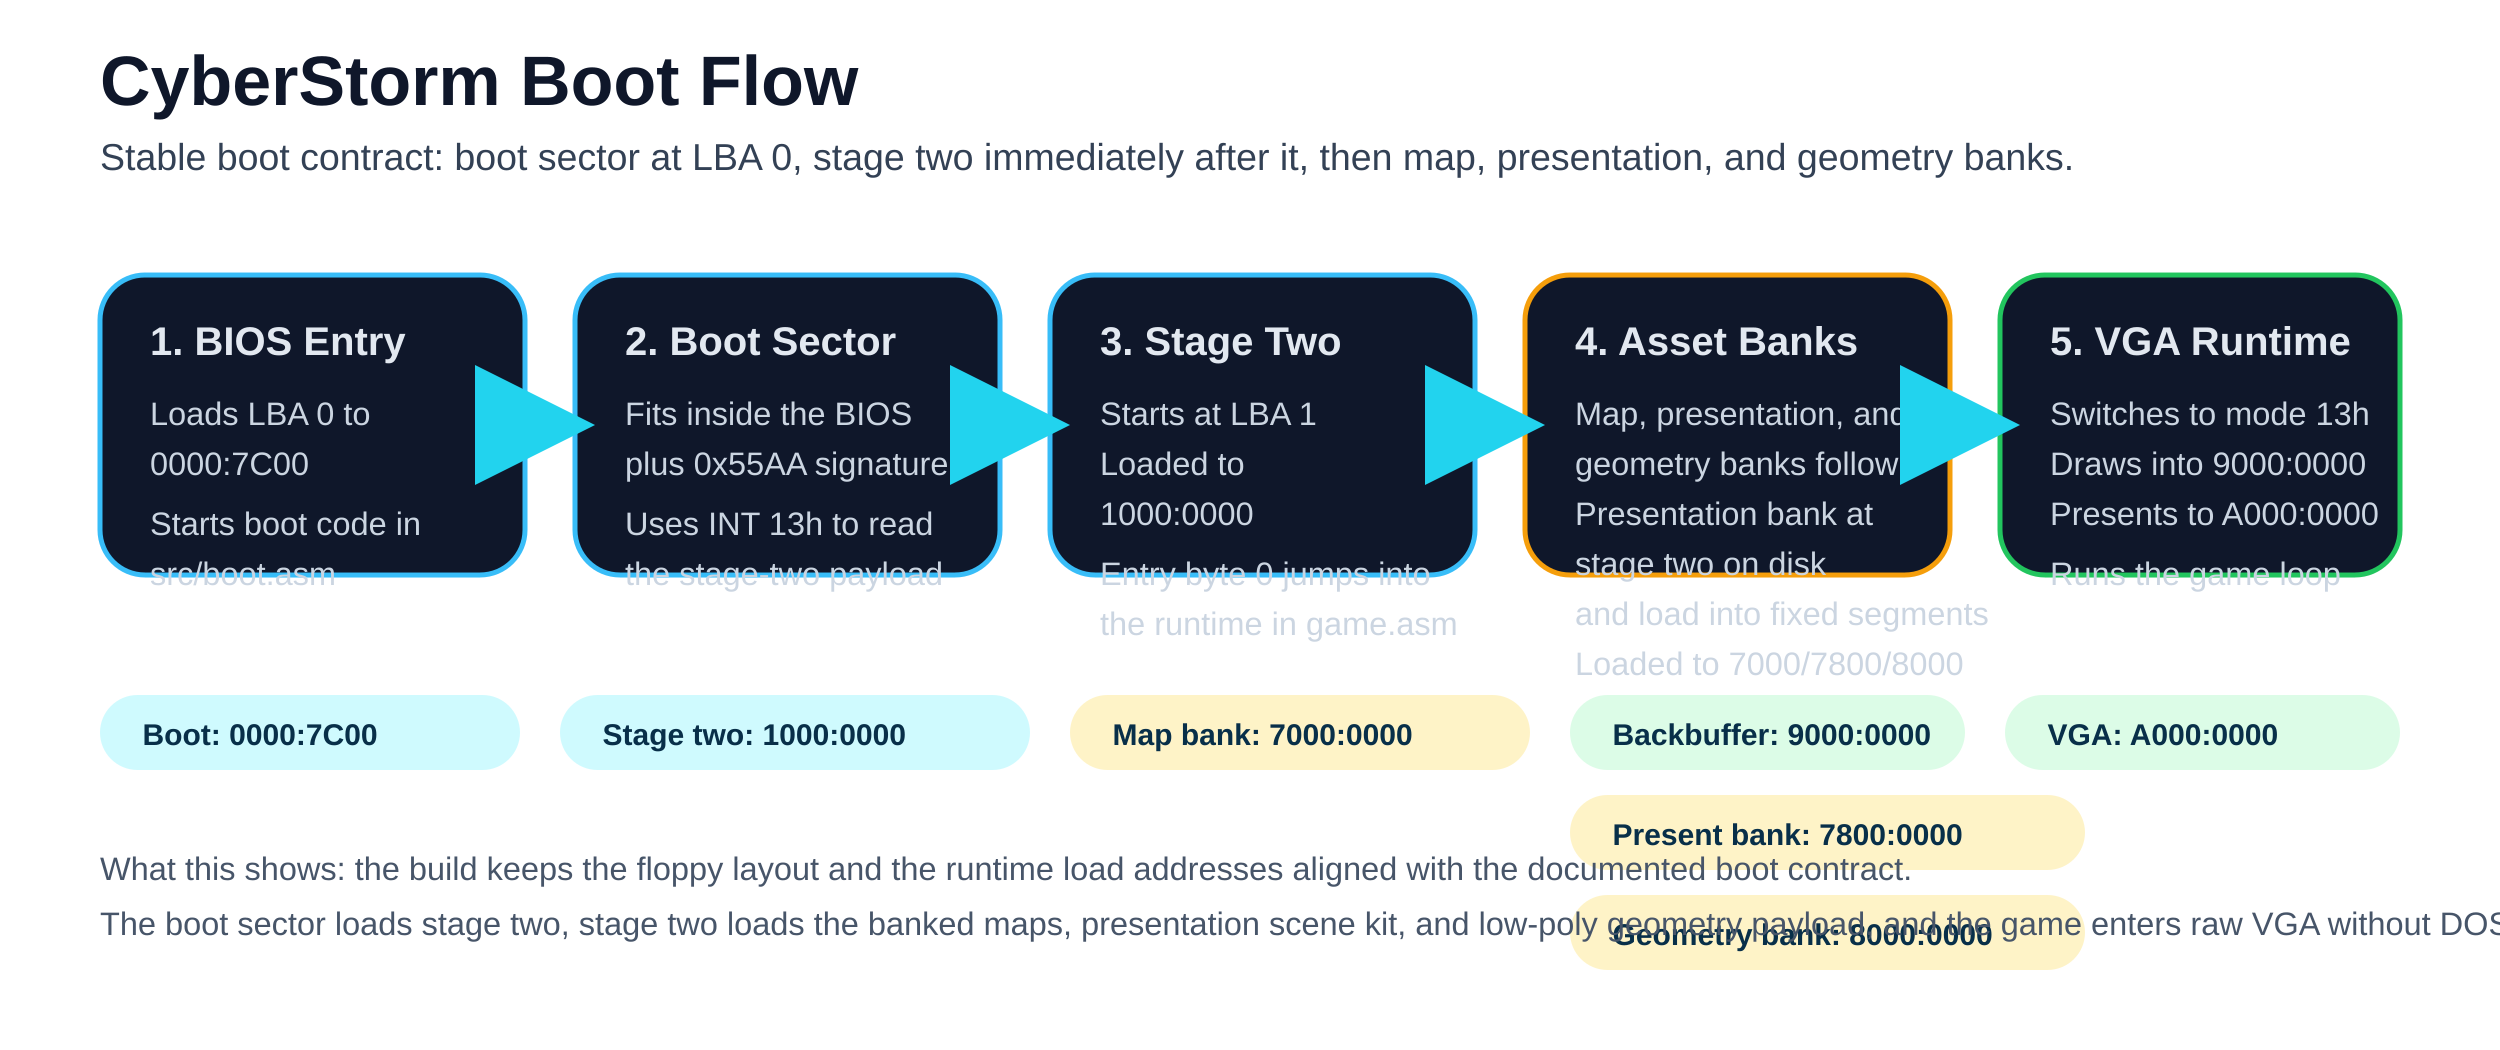
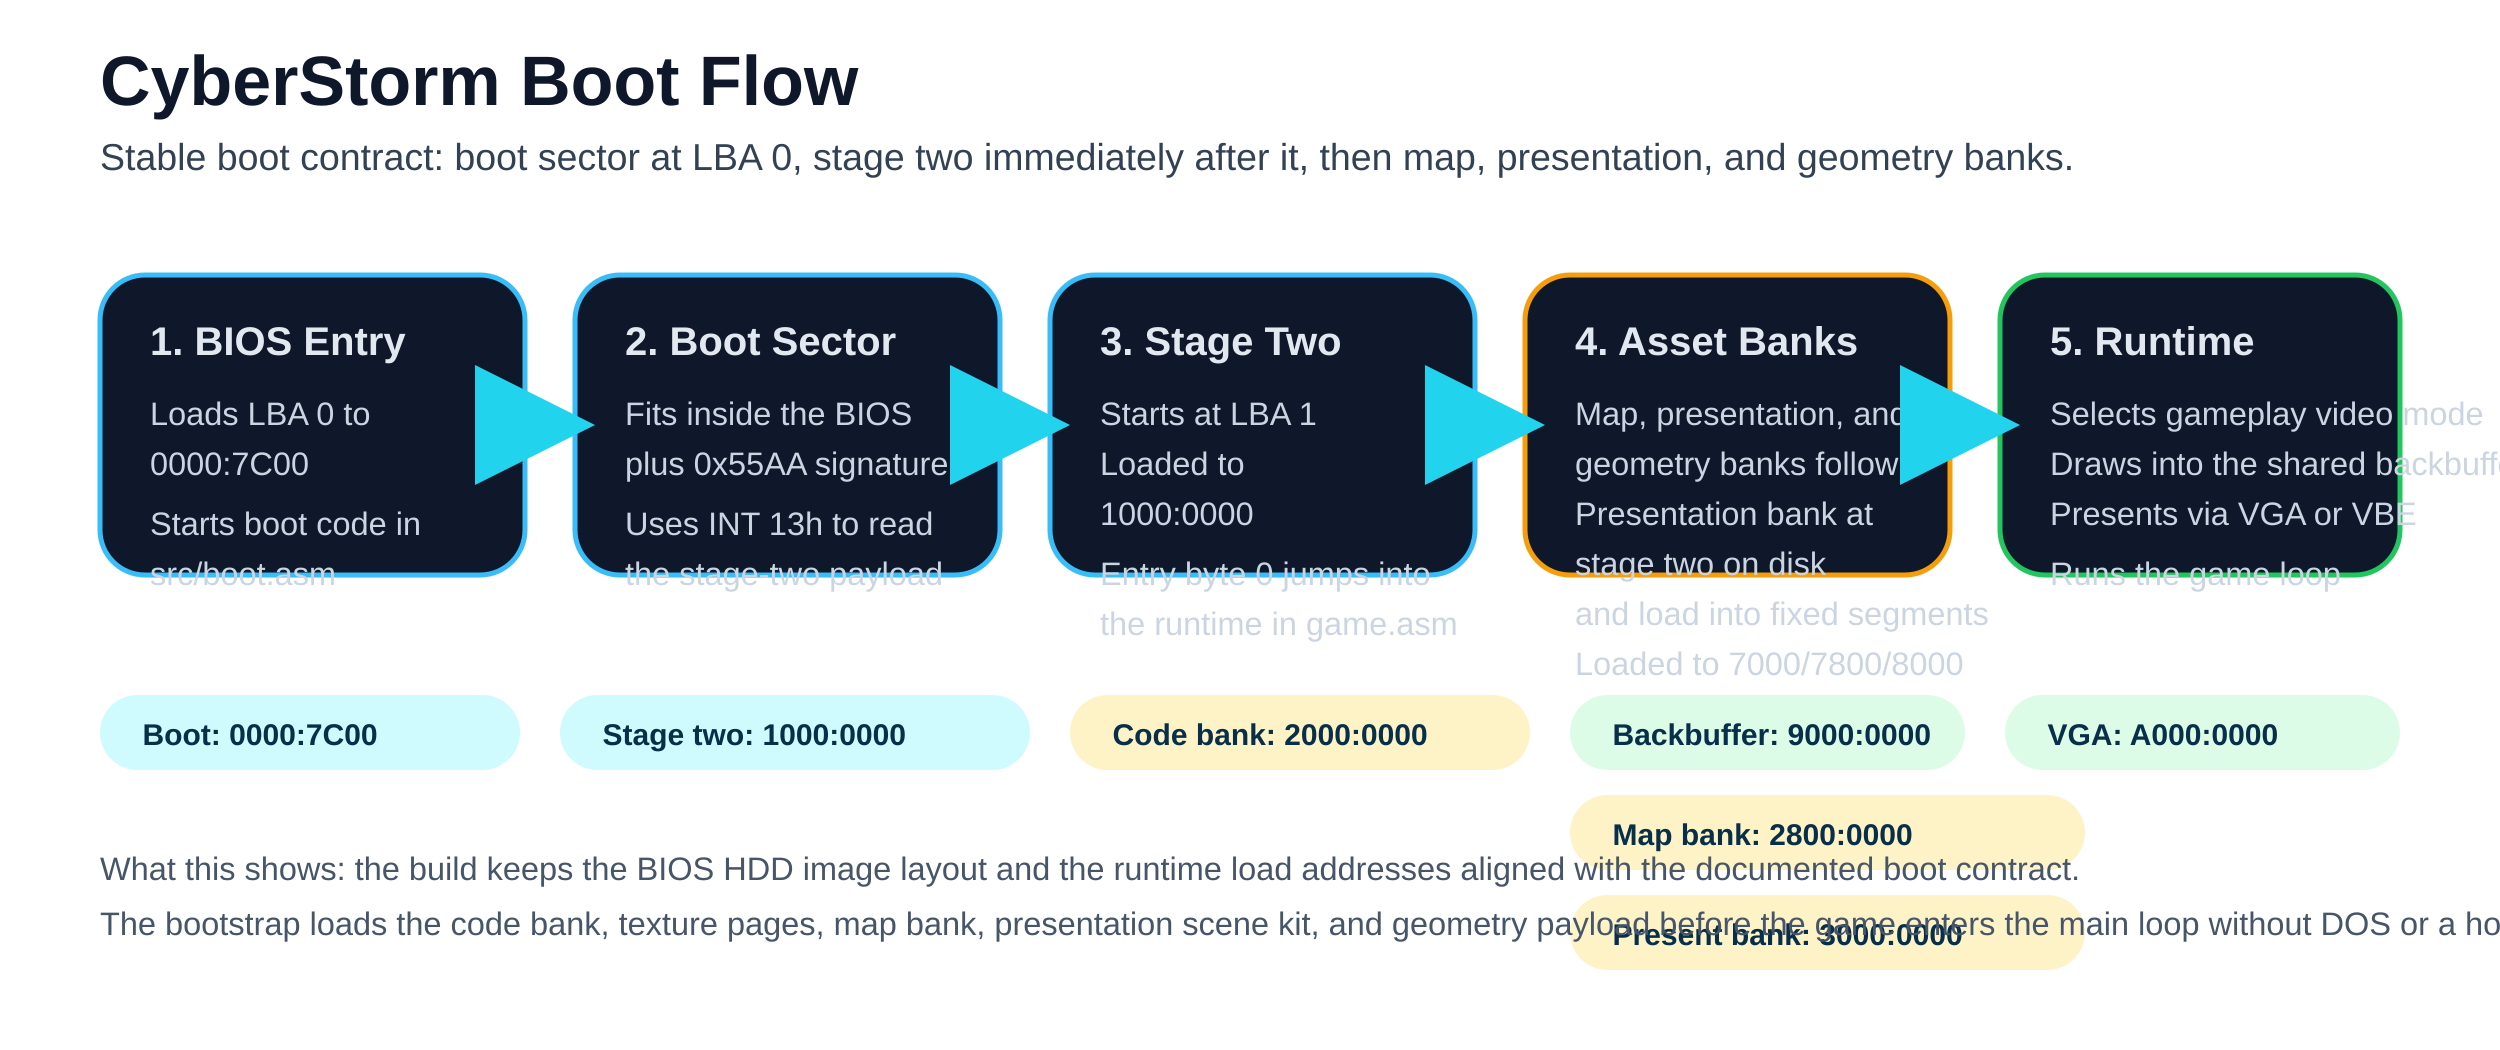
<svg xmlns="http://www.w3.org/2000/svg" width="1000" height="420" viewBox="0 0 1000 420" role="img" aria-labelledby="title desc">
  <defs>
    <style>
      .title { font: 700 28px 'Segoe UI', Arial, sans-serif; fill: #0f172a; }
      .subtitle { font: 400 15px 'Segoe UI', Arial, sans-serif; fill: #334155; }
      .label { font: 700 16px 'Segoe UI', Arial, sans-serif; fill: #e2e8f0; }
      .body { font: 400 13px 'Segoe UI', Arial, sans-serif; fill: #cbd5e1; }
      .note { font: 400 13px 'Segoe UI', Arial, sans-serif; fill: #475569; }
      .chip { font: 700 12px 'Segoe UI', Arial, sans-serif; fill: #082f49; }
    </style>
    <marker id="arrow" markerWidth="12" markerHeight="12" refX="10" refY="6" orient="auto">
      <path d="M0,0 L12,6 L0,12 Z" fill="#22d3ee" />
    </marker>
  </defs>
  <text x="40" y="42" class="title">CyberStorm Boot Flow</text>
  <text x="40" y="68" class="subtitle">Stable boot contract: boot sector at LBA 0, stage two immediately after it, then map, presentation, and geometry banks.</text>
  <rect x="40" y="110" width="170" height="120" rx="18" fill="#0f172a" stroke="#38bdf8" stroke-width="2" />
  <text x="60" y="142" class="label">1. BIOS Entry</text>
  <text x="60" y="170" class="body">Loads LBA 0 to</text>
  <text x="60" y="190" class="body">0000:7C00</text>
  <text x="60" y="214" class="body">Starts boot code in</text>
  <text x="60" y="234" class="body">src/boot.asm</text>
  <rect x="230" y="110" width="170" height="120" rx="18" fill="#0f172a" stroke="#38bdf8" stroke-width="2" />
  <text x="250" y="142" class="label">2. Boot Sector</text>
  <text x="250" y="170" class="body">Fits inside the BIOS</text>
  <text x="250" y="190" class="body">plus 0x55AA signature</text>
  <text x="250" y="214" class="body">Uses INT 13h to read</text>
  <text x="250" y="234" class="body">the stage-two payload</text>
  <rect x="420" y="110" width="170" height="120" rx="18" fill="#0f172a" stroke="#38bdf8" stroke-width="2" />
  <text x="440" y="142" class="label">3. Stage Two</text>
  <text x="440" y="170" class="body">Starts at LBA 1</text>
  <text x="440" y="190" class="body">Loaded to</text>
  <text x="440" y="210" class="body">1000:0000</text>
  <text x="440" y="234" class="body">Entry byte 0 jumps into</text>
  <text x="440" y="254" class="body">the runtime in game.asm</text>
  <rect x="610" y="110" width="170" height="120" rx="18" fill="#0f172a" stroke="#f59e0b" stroke-width="2" />
  <text x="630" y="142" class="label">4. Asset Banks</text>
  <text x="630" y="170" class="body">Map, presentation, and</text>
  <text x="630" y="190" class="body">geometry banks follow</text>
  <text x="630" y="210" class="body">Presentation bank at</text>
  <text x="630" y="230" class="body">stage two on disk</text>
  <text x="630" y="250" class="body">and load into fixed segments</text>
  <text x="630" y="270" class="body">Loaded to 7000/7800/8000</text>
  <rect x="800" y="110" width="160" height="120" rx="18" fill="#0f172a" stroke="#22c55e" stroke-width="2" />
-   <text x="820" y="142" class="label">5. VGA Runtime</text>
-   <text x="820" y="170" class="body">Switches to mode 13h</text>
-   <text x="820" y="190" class="body">Draws into 9000:0000</text>
-   <text x="820" y="210" class="body">Presents to A000:0000</text>
+   <text x="820" y="142" class="label">5. Runtime</text>
+   <text x="820" y="170" class="body">Selects gameplay video mode</text>
+   <text x="820" y="190" class="body">Draws into the shared backbuffer</text>
+   <text x="820" y="210" class="body">Presents via VGA or VBE</text>
  <text x="820" y="234" class="body">Runs the game loop</text>
  <line x1="210" y1="170" x2="230" y2="170" stroke="#22d3ee" stroke-width="4" marker-end="url(#arrow)" />
  <line x1="400" y1="170" x2="420" y2="170" stroke="#22d3ee" stroke-width="4" marker-end="url(#arrow)" />
  <line x1="590" y1="170" x2="610" y2="170" stroke="#22d3ee" stroke-width="4" marker-end="url(#arrow)" />
  <line x1="780" y1="170" x2="800" y2="170" stroke="#22d3ee" stroke-width="4" marker-end="url(#arrow)" />
  <rect x="40" y="278" width="168" height="30" rx="15" fill="#cffafe" />
  <text x="57" y="298" class="chip">Boot: 0000:7C00</text>
  <rect x="224" y="278" width="188" height="30" rx="15" fill="#cffafe" />
  <text x="241" y="298" class="chip">Stage two: 1000:0000</text>
  <rect x="428" y="278" width="184" height="30" rx="15" fill="#fef3c7" />
-   <text x="445" y="298" class="chip">Map bank: 7000:0000</text>
+   <text x="445" y="298" class="chip">Code bank: 2000:0000</text>
  <rect x="628" y="318" width="206" height="30" rx="15" fill="#fef3c7" />
-   <text x="645" y="338" class="chip">Present bank: 7800:0000</text>
+   <text x="645" y="338" class="chip">Map bank: 2800:0000</text>
  <rect x="628" y="358" width="206" height="30" rx="15" fill="#fef3c7" />
-   <text x="645" y="378" class="chip">Geometry bank: 8000:0000</text>
+   <text x="645" y="378" class="chip">Present bank: 3000:0000</text>
  <rect x="628" y="278" width="158" height="30" rx="15" fill="#dcfce7" />
  <text x="645" y="298" class="chip">Backbuffer: 9000:0000</text>
  <rect x="802" y="278" width="158" height="30" rx="15" fill="#dcfce7" />
  <text x="819" y="298" class="chip">VGA: A000:0000</text>
-   <text x="40" y="352" class="note">What this shows: the build keeps the floppy layout and the runtime load addresses aligned with the documented boot contract.</text>
-   <text x="40" y="374" class="note">The boot sector loads stage two, stage two loads the banked maps, presentation scene kit, and low-poly geometry payload, and the game enters raw VGA without DOS or a host runtime.</text>
+   <text x="40" y="352" class="note">What this shows: the build keeps the BIOS HDD image layout and the runtime load addresses aligned with the documented boot contract.</text>
+   <text x="40" y="374" class="note">The bootstrap loads the code bank, texture pages, map bank, presentation scene kit, and geometry payload before the game enters the main loop without DOS or a host runtime.</text>
</svg>
